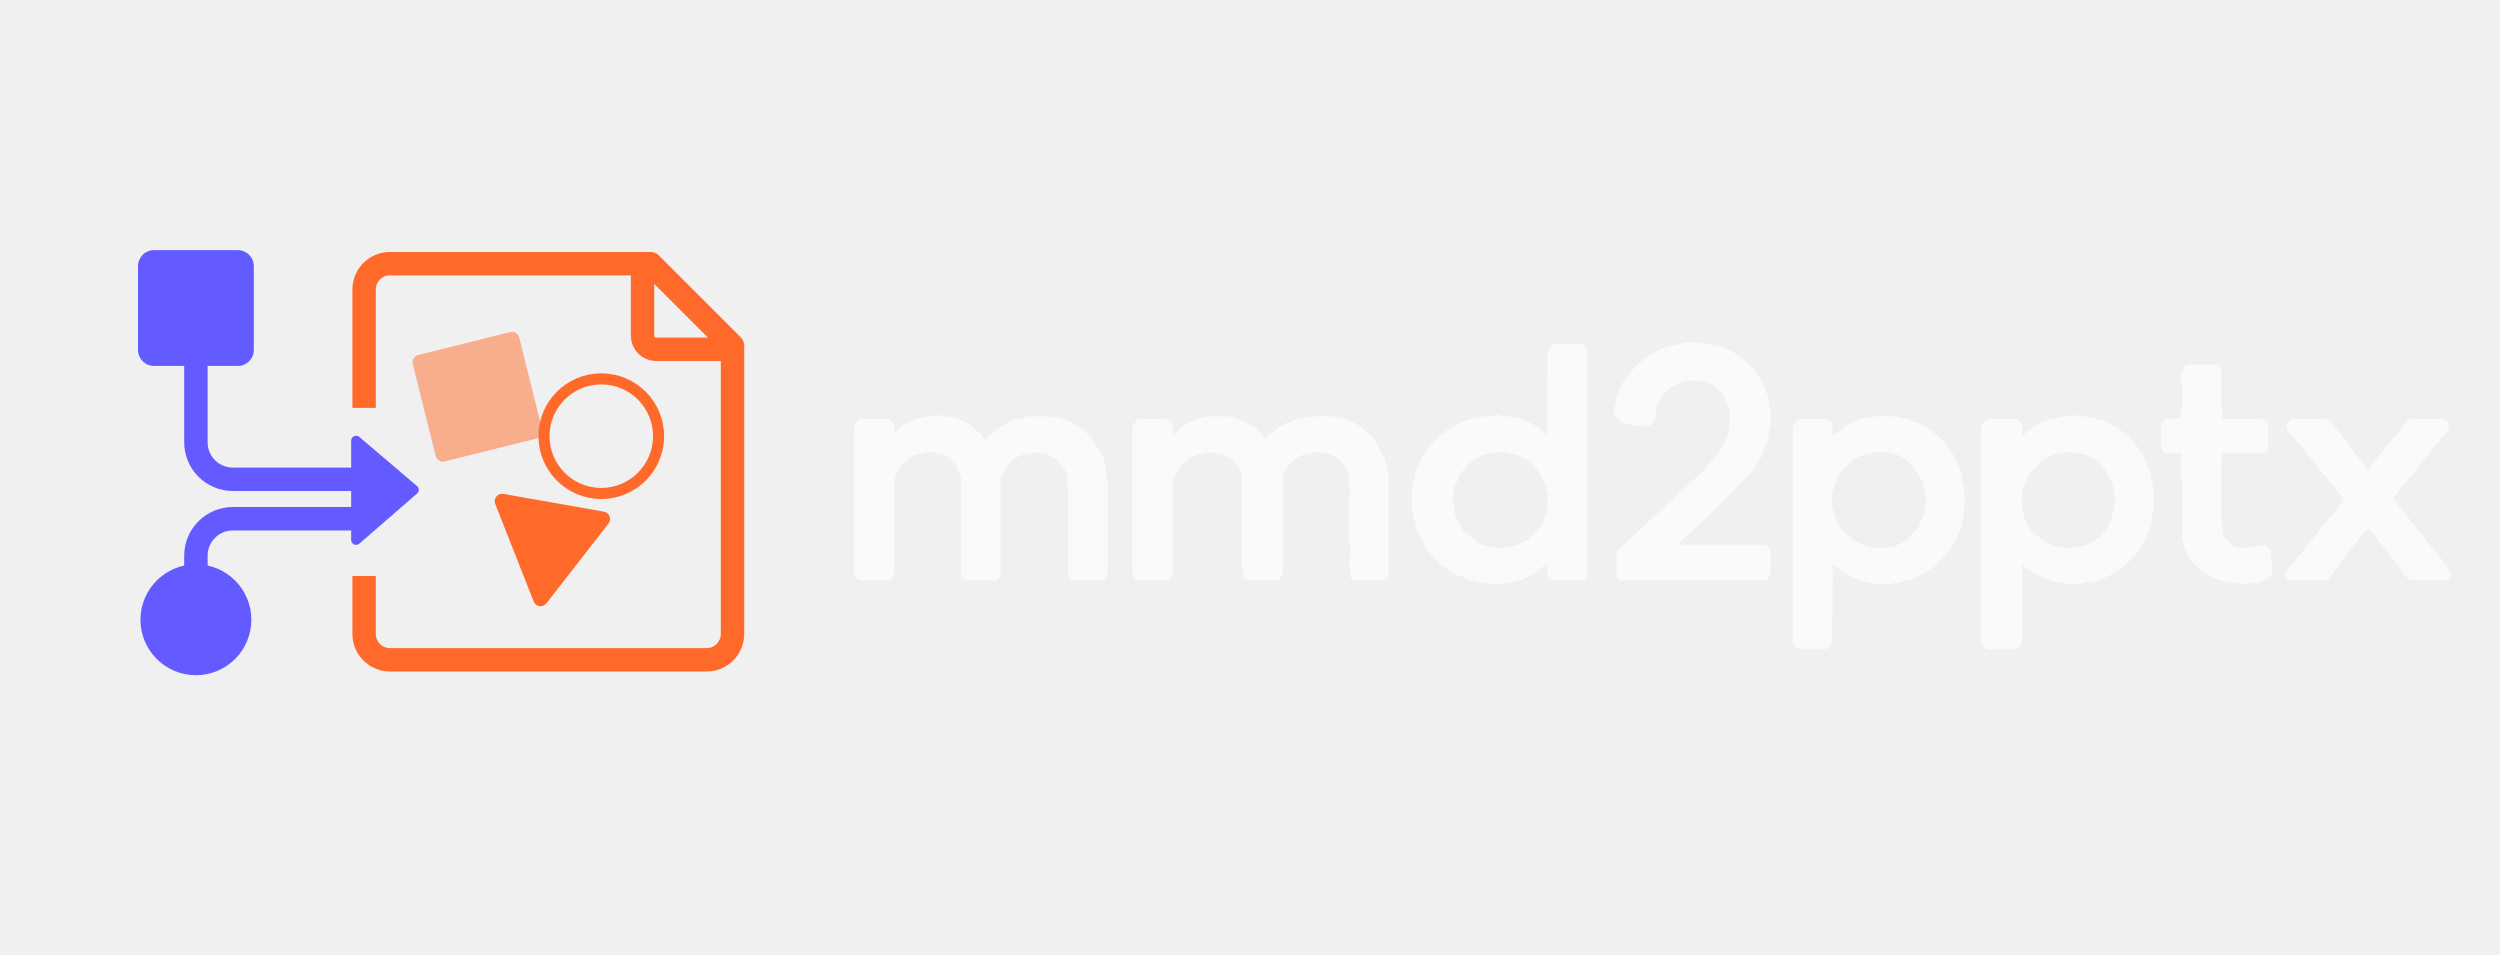
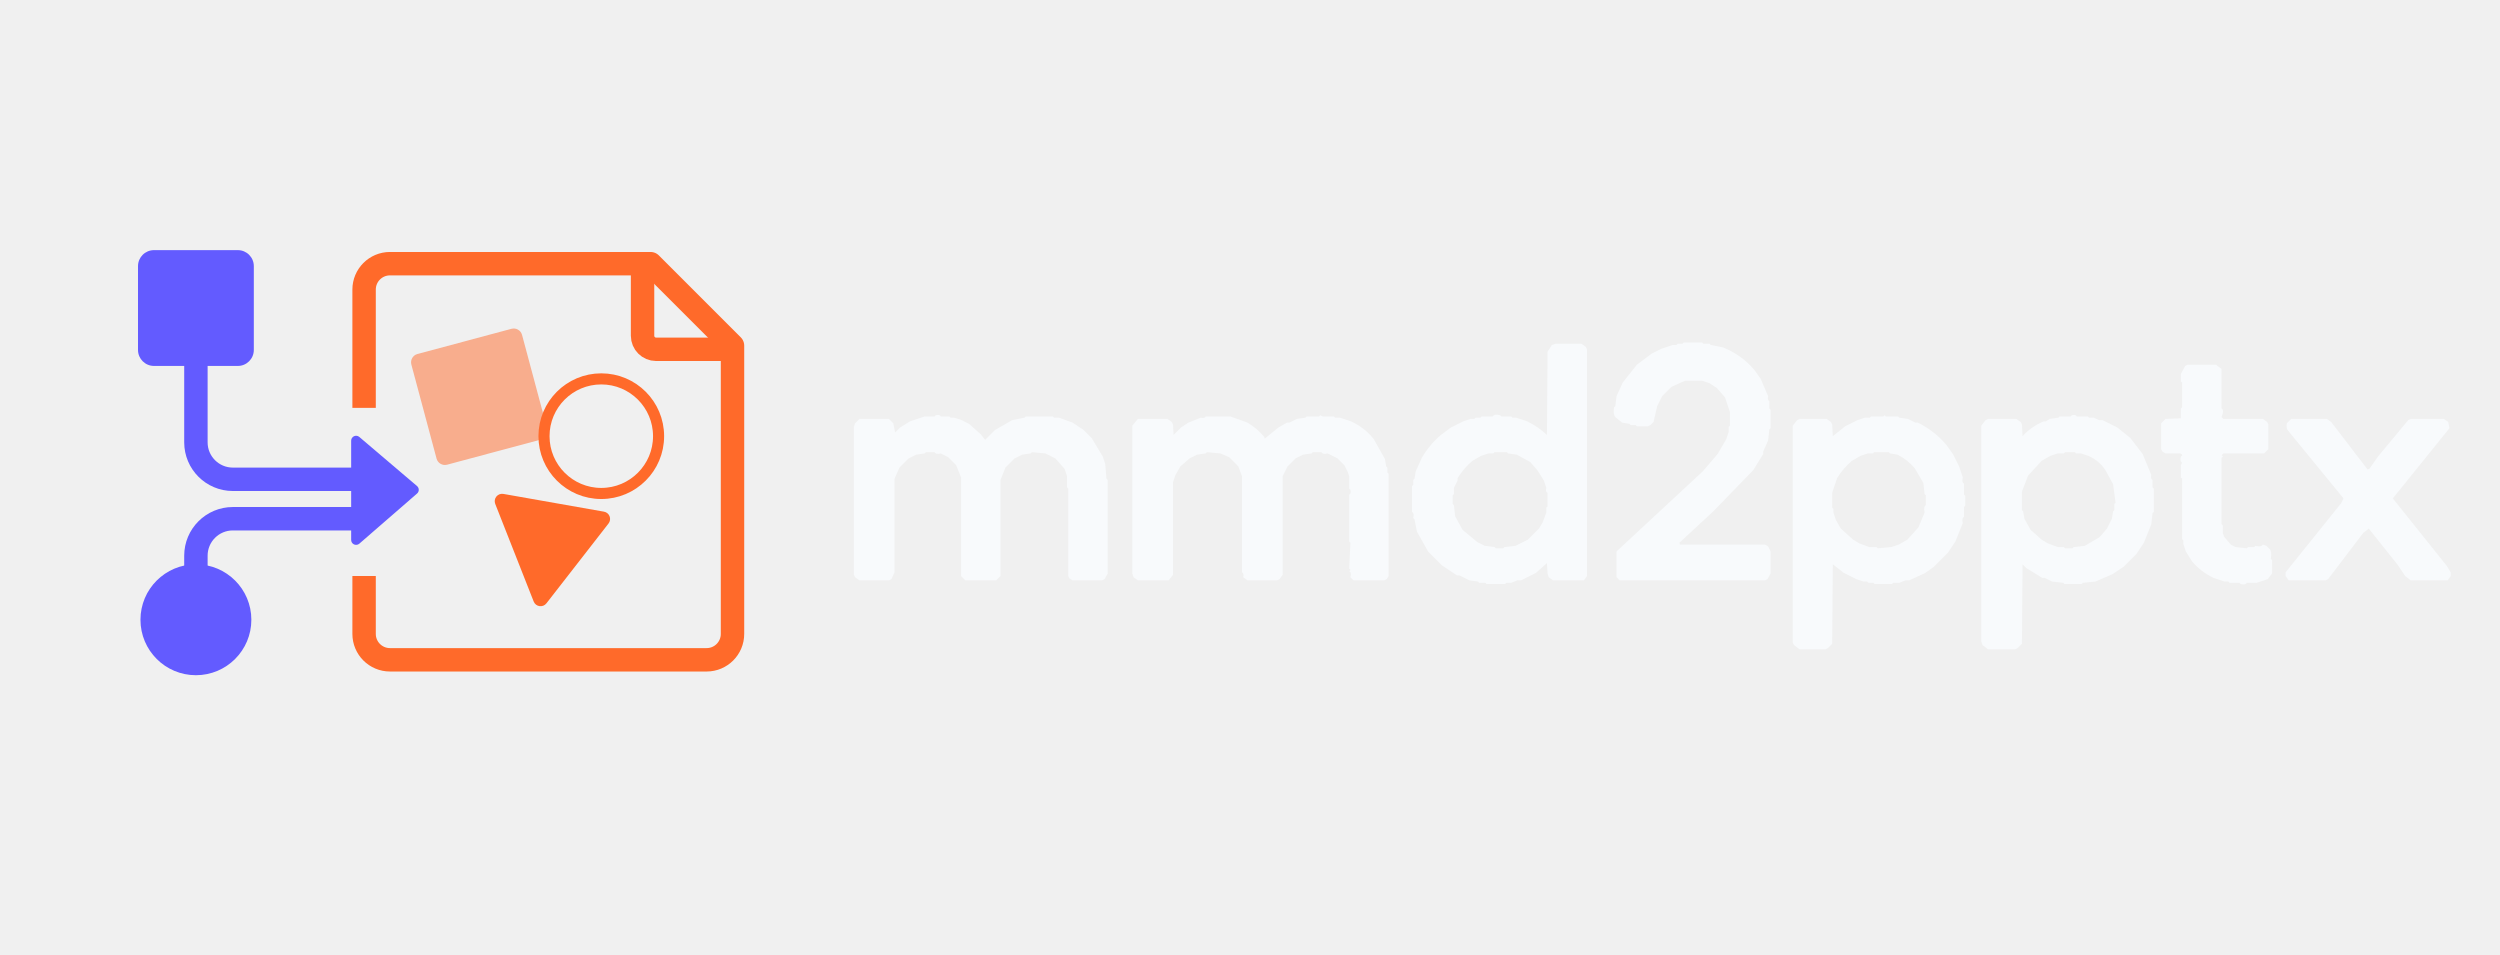
<svg xmlns="http://www.w3.org/2000/svg" viewBox="0 0 2029 775" role="img">
  <g transform="translate(80 180)">
    <defs>
      <mask id="square-circle-cutout" maskUnits="userSpaceOnUse" x="240" y="70" width="240" height="180" style="mask-type:luminance">
        <rect x="240" y="70" width="240" height="180" fill="#fff" />
        <circle cx="408" cy="174" r="42" fill="#000" />
      </mask>
    </defs>
    <g fill="none" stroke="#635BFF" stroke-width="19" stroke-linecap="butt">
      <path d="M79 105V179A30 30 0 0 0 109 209H215" />
      <path d="M79 292V271A30 30 0 0 1 109 241H215" />
    </g>
    <path d="M205 177.66A4 4 0 0 1 211.59 174.61L258.46 214.48A4 4 0 0 1 258.49 220.55L211.62 261.25A4 4 0 0 1 205 258.23Z" fill="#635BFF" />
    <rect x="32" y="23" width="94" height="94" rx="13" fill="#635BFF" />
    <circle cx="79" cy="323" r="45" fill="#635BFF" />
    <path d="M215.5 151V55A21 21 0 0 1 236.5 34H448l66.5 66.5v234A21 21 0 0 1 493.5 355.5h-257a21 21 0 0 1-21-21v-47" fill="none" stroke="#FF6A2A" stroke-width="19" stroke-linecap="butt" stroke-linejoin="round" />
    <path d="M441.5 34v58.5a11 11 0 0 0 11 11h62" fill="none" stroke="#FF6A2A" stroke-width="19" stroke-linecap="butt" stroke-linejoin="round" />
-     <rect x="263" y="97.5" width="89" height="89" rx="6" fill="#FF6A2A" fill-opacity=".5" transform="rotate(-14 307.5 142)" mask="url(#square-circle-cutout)" />
+     <rect x="262.5" y="95.5" width="93" height="93" rx="7" fill="#FF6A2A" fill-opacity=".5" transform="rotate(-15 309 142)" mask="url(#square-circle-cutout)" />
    <circle cx="408" cy="174" r="46.5" fill="none" stroke="#FF6A2A" stroke-width="9" />
    <path d="M321.93 228.97A6 6 0 0 1 328.55 220.86L410.19 235.27A6 6 0 0 1 413.89 244.86L363.46 309.69A6 6 0 0 1 353.14 308.21Z" fill="#FF6A2A" />
  </g>
  <g transform="translate(680 260)">
    <path fill="#F8FAFC" d="         M 686.5 18 L 701.5 18 L 702.5 19 L 707.5 19 L 708.5 20 L 718.5 22 Q 734.09 28.41 744 40.5 L 749 47.5 L 755 61.5 Q 754.25 64.75 756 65.5 L 756 71.5 L 757 72.5 L 757 87.5 L 756 88.5 L 755 97.5 L 751 106.5 L 751 108.5 L 743 121.5 L 710.5 155 L 683 180.5 L 683.5 182 L 752.5 182 L 755 183.5 L 757 187.5 L 757 205.5 L 754.5 210 L 752.5 211 L 634.5 211 L 632 208.5 L 632 187.5 L 702 122.5 L 714 108.5 L 721 96.5 L 723 90.5 L 723 86.5 L 724 85.5 L 724 74.5 L 720 62.5 L 713.5 55 L 707.5 51 L 701.5 49 L 687.5 49 L 676.5 54 L 669 61.5 L 665 69.5 L 662 82.5 L 659.5 85 L 657.5 86 L 648.5 86 L 647.5 85 L 643.5 85 L 642.5 84 L 636.5 83 L 631 78.5 Q 629 76 630 70.5 L 631 69.5 L 632 61.5 L 637 50.5 L 648.5 36 L 660.5 27 L 668.5 23 L 677.5 20 L 680.5 20 L 681.5 19 L 685.5 19 L 686.5 18 Z" />
    <path fill="#F8FAFC" d="         M 582.5 19 L 603.5 19 L 607 21.5 L 608 23.5 L 608 207.5 L 605.5 211 L 580.5 211 L 577 208.5 L 576 205.5 L 575.5 197 L 566.5 205 L 554.5 211 L 551.5 211 L 546.5 213 L 542.5 213 L 541.5 214 L 526.5 214 L 525.5 213 L 520.5 213 L 519.5 212 L 512.5 211 L 504.5 207 L 502.5 207 L 490.5 199 L 479 187.5 L 470 171.5 L 468 161.5 L 467 160.5 Q 468 156.5 466 155.5 L 466 134.5 L 467 133.5 L 467 129.5 L 468 128.5 L 469 122.5 L 474 111.5 Q 480.25 100.75 489.5 93 L 497.5 87 L 507.5 82 L 513.5 80 L 516.5 80 L 517.5 79 L 521.5 79 L 522.5 78 L 531.5 78 Q 532.75 75.75 537.5 77 L 538.5 78 L 546.5 78 L 547.5 79 L 550.5 79 L 559.5 82 Q 568.57 86.43 575.5 93 L 576 25.5 L 579.5 20 L 582.5 19 Z M 533 107 L 532 108 L 528 108 L 522 110 L 515 114 Q 508 120 503 128 L 503 130 L 500 136 L 500 141 L 499 142 L 499 149 L 500 150 L 501 159 L 507 170 L 519 180 L 525 183 L 533 184 L 534 185 L 540 185 L 541 184 L 550 183 L 560 178 L 569 169 L 572 164 L 575 156 L 575 152 L 576 151 L 576 140 Q 574 139 575 136 L 573 130 L 568 122 L 562 115 L 551 109 L 544 108 L 543 107 L 533 107 Z" />
    <path fill="#F8FAFC" d="         M 1095.5 36 L 1118.5 36 L 1123 39.5 L 1123 71.5 Q 1124.75 72.25 1124 75.5 L 1123 78.5 L 1124.5 80 L 1156.5 80 L 1160 82.5 L 1161 84.5 L 1161 104.5 L 1157.5 108 L 1124.5 108 L 1123 109.5 Q 1125 110.5 1123 111.5 L 1123 165.5 L 1124 166.5 L 1124 172.5 L 1125 175.5 L 1130.5 182 L 1134.5 184 L 1143.5 185 L 1144.5 184 L 1149.5 184 L 1150.5 183 Q 1155.25 184.25 1156.5 182 L 1159.5 183 L 1162 185.5 Q 1164 188 1163 193.5 L 1164 194.5 L 1164 205.5 L 1160.5 210 L 1151.5 213 L 1143.5 213 Q 1142.5 215 1138.5 214 L 1137.5 213 L 1129.5 213 L 1128.5 212 L 1125.5 212 L 1116.5 209 Q 1106.03 203.97 1099 195.5 L 1094 187.5 L 1092 181.5 L 1092 178.5 L 1091 177.5 L 1091 128.5 L 1090 127.5 L 1090 117.5 L 1091 115.5 Q 1089 114.5 1090 110.5 Q 1092.25 109.25 1089.5 108 L 1077.5 108 L 1075 106.5 L 1074 104.5 L 1074 83.5 L 1077.5 80 L 1090 79.5 L 1090 71.5 L 1091 70.5 L 1091 50.5 L 1090 49.5 L 1090 43.5 L 1093.5 37 L 1095.5 36 Z" />
    <path fill="#F8FAFC" d="         M 79.5 77 Q 82.75 76.25 83.5 78 L 90.5 78 L 91.5 79 L 94.5 79 L 100.5 81 L 106.5 84 L 116 92.5 L 119.5 97 L 127.5 89 L 141.5 81 L 151.5 79 L 152.5 78 L 174.5 78 L 175.5 79 L 179.5 79 L 190.5 83 L 199.5 89 L 206 95.5 L 215 110.5 L 217 116.5 L 218 128.5 L 219 129.5 L 219 205.5 L 216.5 210 L 214.5 211 L 190.5 211 L 188 209.5 L 187 207.5 L 187 136.5 L 186 135.5 L 186 126.5 L 184 120.5 L 176.5 112 L 168.5 108 L 157.5 107 L 156.5 108 L 149.5 109 L 143.5 112 L 136 119.5 L 132 129.5 L 132 207.5 L 128.5 211 L 103.5 211 L 100 207.5 L 100 127.5 L 96 117.5 L 89.5 111 L 83.5 108 Q 79.5 109 78.5 107 L 71.5 107 L 70.5 108 L 63.5 109 L 57.5 112 L 50 119.5 L 46 128.5 L 46 204.5 L 43.5 210 L 41.5 211 L 17.5 211 L 14 208.5 L 13 206.5 L 13 86.5 L 14 83.5 L 17.5 80 L 41.5 80 L 45 83.5 L 46.5 91 L 50.5 87 L 58.5 82 L 70.5 78 L 78.5 78 L 79.5 77 Z" />
    <path fill="#F8FAFC" d="         M 391.5 77 L 393.5 78 L 402.5 78 L 403.5 79 L 407.5 79 L 416.5 82 Q 427.81 87.19 435 96.5 L 444 112.5 L 445 118.5 L 446 119.5 L 446 123.5 L 447 124.5 L 447 207.5 L 445.5 210 L 443.5 211 L 418.5 211 L 416 208.5 Q 417 204.5 415 203.5 Q 417 202.5 415 201.5 L 416 180.5 L 415 179.5 L 415 141.5 Q 416.75 140.75 416 137.5 L 415 136.5 L 415 126.5 L 414 123.5 L 411 117.5 L 405.5 112 L 397.5 108 Q 393.5 109 392.5 107 L 385.5 107 L 384.5 108 L 377.5 109 L 371.5 112 L 365 118.5 L 361 126.5 L 361 206.5 L 358.5 210 L 356.5 211 L 332.5 211 L 329 208.5 Q 329.75 205.25 328 204.5 L 328 126.5 L 325 118.5 L 317.5 111 L 310.5 108 L 299.5 107 L 298.5 108 L 291.5 109 L 285.5 112 L 278 118.5 L 274 125.5 L 272 131.5 L 272 206.5 L 268.5 211 L 243.5 211 L 240 208.5 L 239 205.5 L 239 85.5 L 243.5 80 L 267.5 80 L 271 82.5 L 272 84.5 L 272.5 93 L 278.5 87 L 284.5 83 L 294.5 79 Q 297.75 79.75 298.5 78 L 318.5 78 L 332.5 83 Q 340.29 87.71 346 94.5 L 346.5 96 L 357.5 87 L 364.5 83 L 366.5 83 L 372.5 80 L 379.5 79 L 380.5 78 L 390.5 78 L 391.5 77 Z" />
    <path fill="#F8FAFC" d="         M 849.5 77 L 850.5 78 L 860.5 78 L 861.5 79 L 868.5 80 L 874.5 83 L 876.5 83 Q 890.53 89.97 900 101.5 L 905 108.5 L 910 118.5 L 913 127.5 Q 912 131.5 914 132.5 L 914 141.5 L 915 142.5 L 915 150.5 L 914 151.5 L 914 159.5 Q 912 160.5 913 164.5 L 907 179.5 L 901 188.5 L 889.5 200 L 882.5 205 L 869.5 211 L 866.5 211 L 861.5 213 L 856.5 213 L 855.5 214 L 841.5 214 L 840.5 213 L 836.5 213 L 835.5 212 L 832.5 212 L 826.5 210 L 816.5 205 L 807.5 198 L 807 262.5 L 803.5 266 L 801.5 267 L 780.5 267 L 776 263.5 L 775 261.5 L 775 85.5 L 778.5 81 L 780.5 80 L 802.5 80 L 806 82.5 L 807 84.5 L 807.5 94 L 817.5 86 L 827.5 81 L 833.5 79 L 837.5 79 L 838.5 78 L 848.5 78 L 849.5 77 Z M 841 107 L 840 108 L 836 108 L 830 110 L 823 114 Q 816 120 811 128 L 807 140 L 807 152 L 808 153 L 808 156 L 810 162 L 814 169 L 824 178 L 829 181 L 837 184 L 843 184 L 844 185 L 855 184 L 861 182 L 868 178 L 877 168 L 882 156 Q 881 151 883 150 L 883 142 L 882 141 L 881 132 L 874 120 Q 868 113 860 109 L 854 108 L 853 107 L 841 107 Z" />
    <path fill="#F8FAFC" d="         M 1001.5 77 Q 1004.75 76.25 1005.5 78 L 1014.5 78 L 1015.5 79 L 1019.5 79 L 1023.5 81 L 1026.5 81 L 1038.5 87 L 1049 95.5 L 1059 108.5 L 1066 125.5 Q 1065.25 128.75 1067 129.5 L 1067 135.5 L 1068 136.5 L 1068 155.5 L 1067 156.5 L 1066 165.5 L 1060 180.5 L 1054 189.5 L 1043.5 200 L 1034.5 206 L 1020.5 212 L 1010.5 213 L 1009.5 214 L 995.5 214 L 994.5 213 L 985.5 212 L 979.5 209 L 977.5 209 L 964.5 201 L 961.5 198 L 961 262.5 L 957.5 266 L 955.5 267 L 933.5 267 L 929 263.5 L 928 260.5 L 928 85.5 L 931.5 81 L 933.5 80 L 956.5 80 L 960 82.5 L 961 84.5 L 961.5 94 Q 968.41 86.41 978.5 82 L 980.5 82 L 983.5 80 L 990.5 79 L 991.5 78 L 1000.5 78 L 1001.5 77 Z M 996 107 L 995 108 L 990 108 L 984 110 L 977 114 L 966 126 L 961 139 L 961 154 L 962 155 L 963 161 L 968 170 L 977 178 L 982 181 L 990 184 L 995 184 L 996 185 L 1002 185 L 1003 184 L 1012 183 L 1024 176 L 1030 169 L 1034 161 L 1035 155 L 1036 154 L 1036 149 L 1037 148 L 1035 133 L 1029 122 Q 1024 114 1015 110 L 1009 108 L 1005 108 L 1004 107 L 996 107 Z" />
    <path fill="#F8FAFC" d="         M 1179.5 80 L 1208.5 80 L 1212 82.5 L 1241.5 121 L 1243 120.5 L 1250 110.5 L 1274.5 81 L 1276.5 80 L 1303.5 80 L 1307 82.5 L 1308 87.5 L 1262 144.5 L 1306 199.5 L 1309 204.5 L 1309 207.5 L 1306.5 211 L 1276.5 211 L 1272 207.5 L 1266 198.5 L 1242.5 169 L 1238 172.5 L 1209.5 210 L 1207.5 211 L 1177.5 211 L 1175 207.5 L 1175 204.5 L 1220 148.5 L 1222 144.5 L 1177 89.5 Q 1175.33 87.67 1176 83.5 L 1179.5 80 Z" />
  </g>
</svg>
